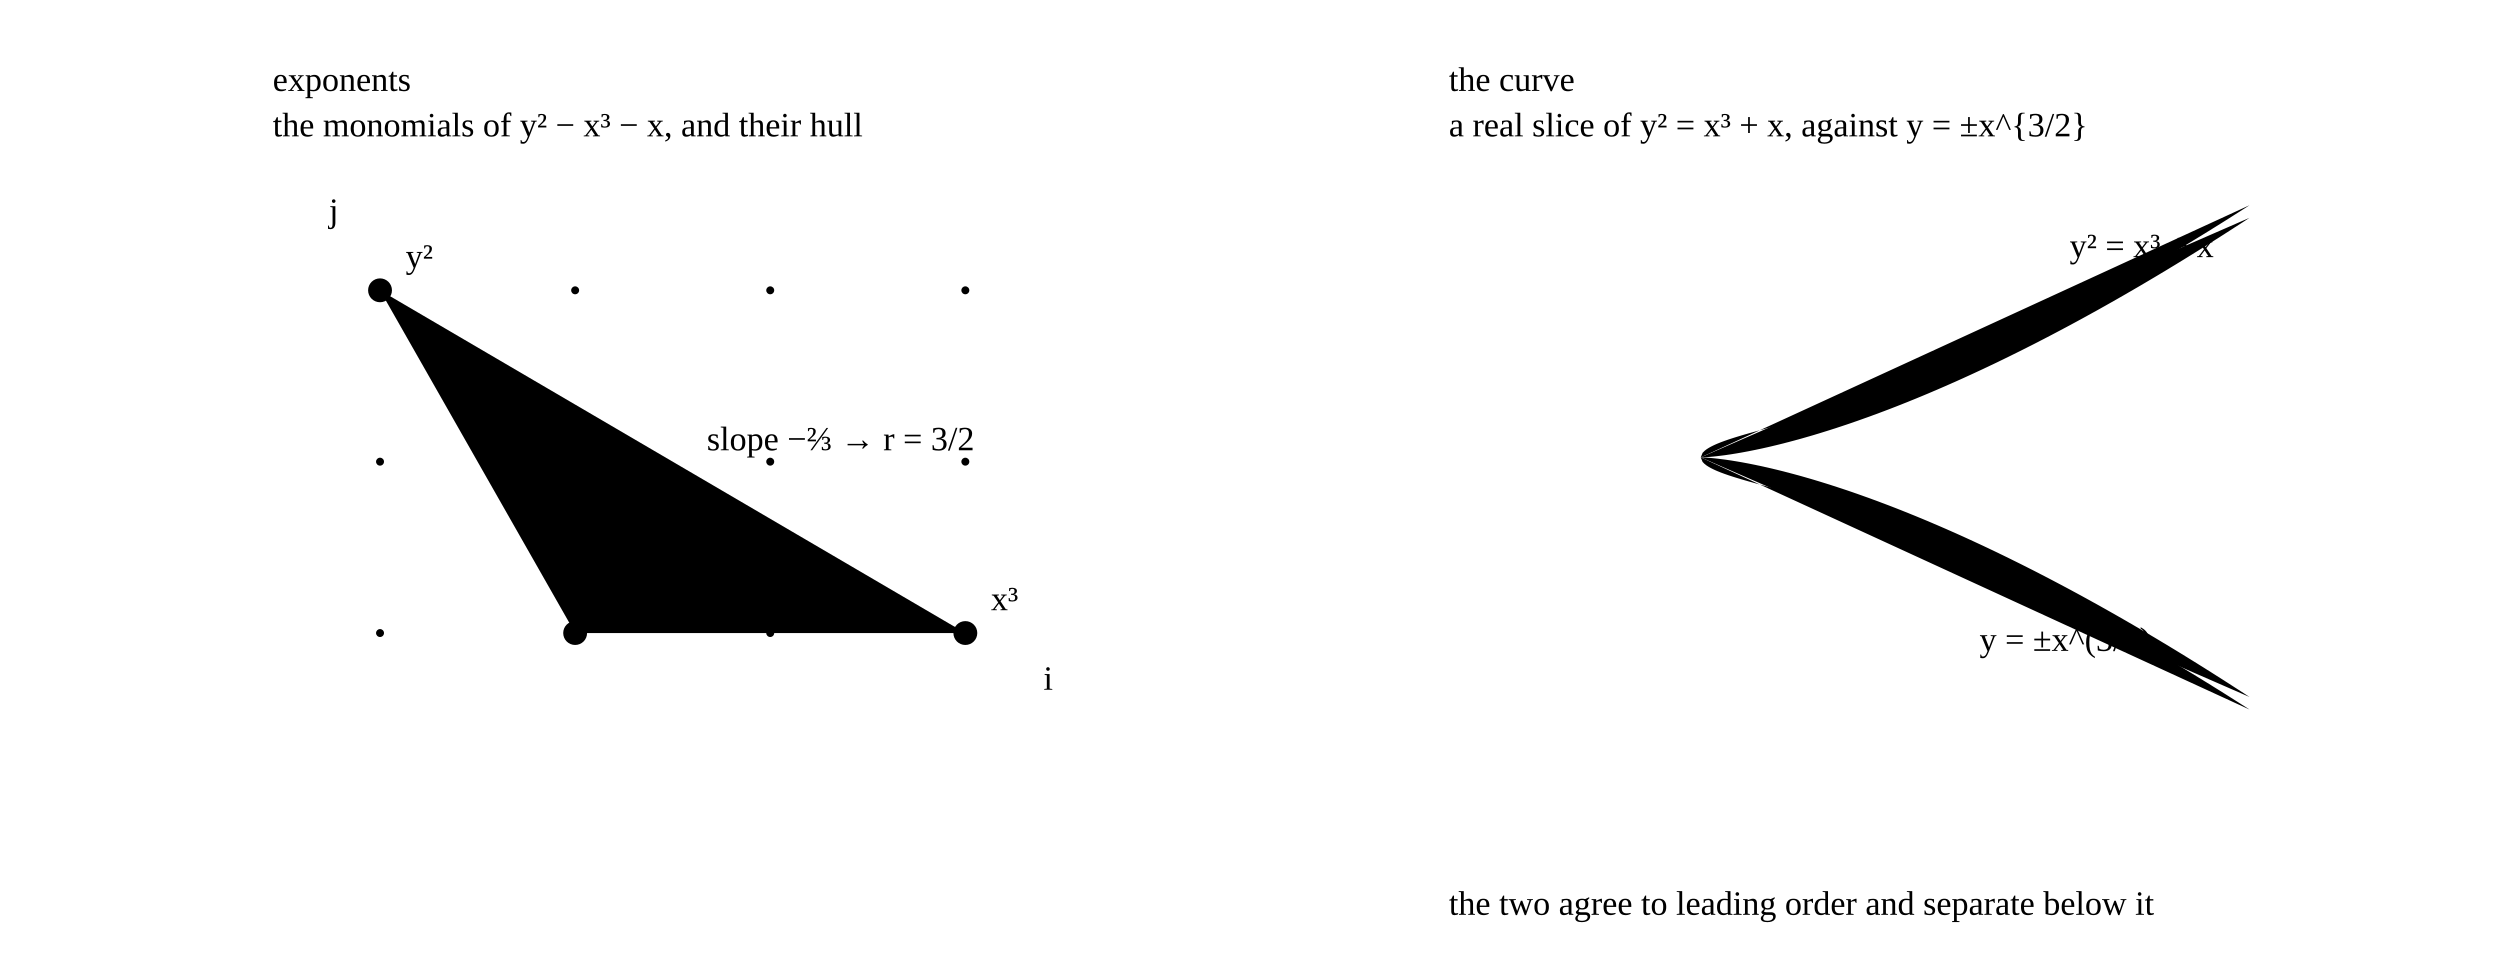
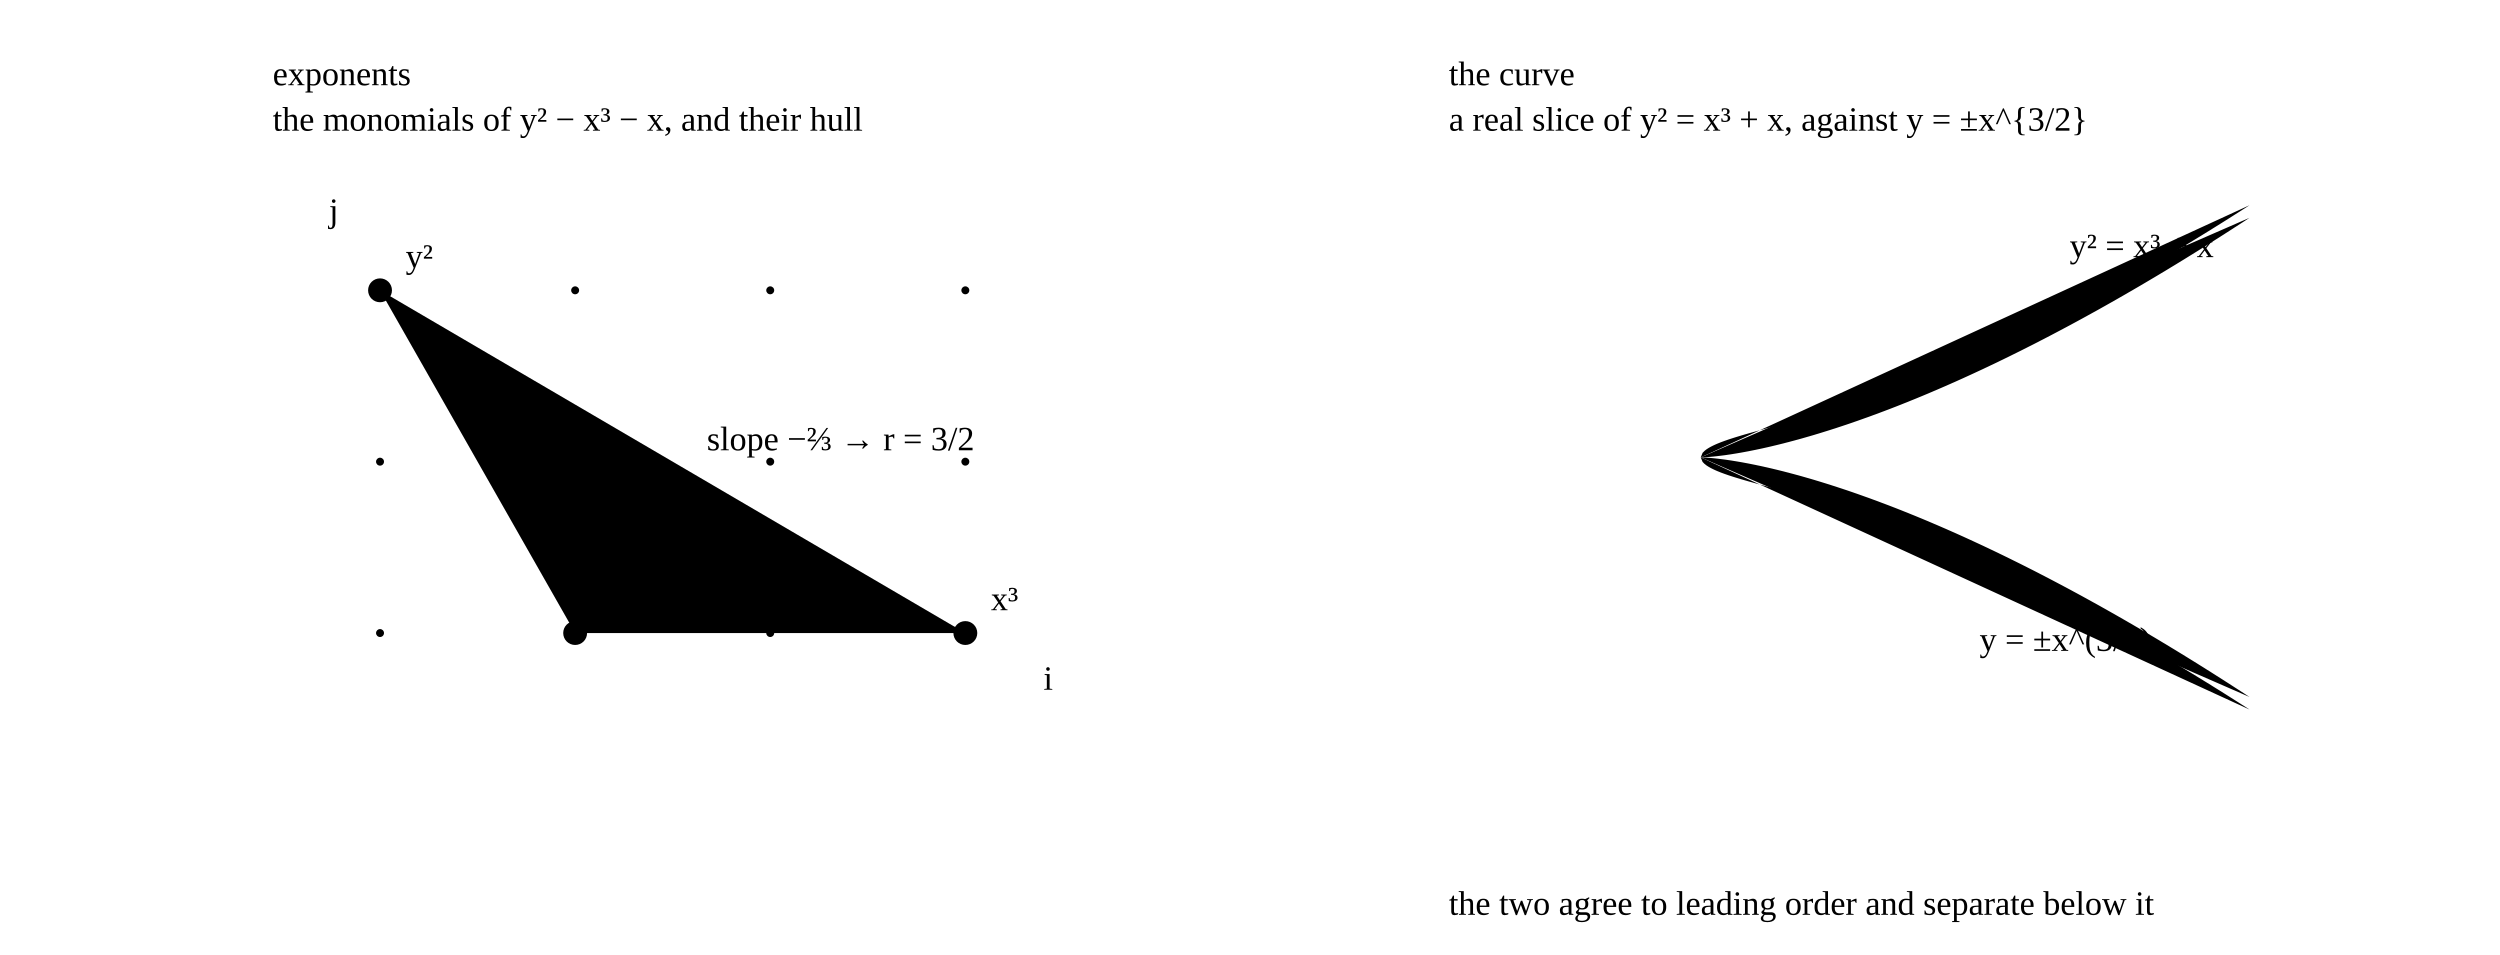
<svg xmlns="http://www.w3.org/2000/svg" viewBox="0 0 880 336" aria-hidden="true" focusable="false" preserveAspectRatio="xMidYMid meet">
-   <text class="lbl-ink ttl" x="96" y="32">exponents</text>
-   <text x="96" y="48">the monomials of y² − x³ − x, and their hull</text>
-   <text class="lbl-ink ttl" x="510" y="32">the curve</text>
-   <text x="510" y="48">a real slice of y² = x³ + x, against y = ±x^{3/2}</text>
+   <text class="lbl-ink ttl" x="96" y="30">exponents</text>
+   <text x="96" y="46">the monomials of y² − x³ − x, and their hull</text>
+   <text class="lbl-ink ttl" x="510" y="30">the curve</text>
+   <text x="510" y="46">a real slice of y² = x³ + x, against y = ±x^{3/2}</text>
  <circle class="lattice" cx="133.77" cy="222.83" r="1.4" />
  <circle class="lattice" cx="133.77" cy="162.51" r="1.4" />
  <circle class="lattice" cx="133.77" cy="102.19" r="1.4" />
  <circle class="lattice" cx="202.45" cy="222.83" r="1.4" />
  <circle class="lattice" cx="202.45" cy="162.51" r="1.4" />
  <circle class="lattice" cx="202.45" cy="102.19" r="1.4" />
  <circle class="lattice" cx="271.12" cy="222.83" r="1.4" />
  <circle class="lattice" cx="271.12" cy="162.51" r="1.4" />
  <circle class="lattice" cx="271.12" cy="102.19" r="1.4" />
  <circle class="lattice" cx="339.80" cy="222.83" r="1.4" />
  <circle class="lattice" cx="339.80" cy="162.51" r="1.4" />
  <circle class="lattice" cx="339.80" cy="102.19" r="1.4" />
  <path class="axis" d="M106.30 222.83L374.13 222.83" />
  <path class="axis" d="M133.77 246.95L133.77 72.03" />
  <text class="math lbl-ink" x="367.3" y="242.8">i</text>
  <text class="math lbl-ink" x="115.8" y="78.1">j</text>
  <path class="hull" d="M133.77 102.19L339.80 222.83L202.45 222.83Z" />
  <path class="edge" d="M133.77 102.19L339.80 222.83" />
  <circle class="dot" cx="133.77" cy="102.19" r="4.2" />
  <text class="math lbl-ink" x="142.8" y="94.2">y²</text>
  <circle class="dot" cx="339.80" cy="222.83" r="4.2" />
  <text class="math lbl-ink" x="348.8" y="214.8">x³</text>
  <circle class="dot" cx="202.45" cy="222.83" r="4.2" />
  <text class="math lbl-ink" x="211.4" y="214.8">x</text>
  <text class="lbl-mark" x="248.8" y="158.5">slope −⅔ → r = 3/2</text>
  <path class="curve-heavy" d="M598.67 161.00L599.31 159.40L599.96 158.74L600.60 158.23L601.25 157.80L601.90 157.42L602.54 157.08L603.19 156.76L603.84 156.46L604.48 156.18L605.13 155.92L605.77 155.66L606.42 155.42L607.07 155.18L607.71 154.96L608.36 154.73L609.00 154.52L609.65 154.31L610.30 154.10L610.94 153.90L611.59 153.70L612.23 153.51L612.88 153.31L613.53 153.12L614.17 152.93L614.82 152.75L615.46 152.56L616.11 152.38L616.76 152.20L617.40 152.02L618.05 151.84L618.69 151.66L619.34 151.48L619.99 151.31L620.63 151.13L621.28 150.95L621.92 150.78L622.57 150.60L623.22 150.43L623.86 150.25L624.51 150.08L625.15 149.90L625.80 149.73L626.45 149.55L627.09 149.37L627.74 149.20L628.38 149.02L629.03 148.84L629.68 148.66L630.32 148.49L630.97 148.31L631.61 148.13L632.26 147.95L632.91 147.77L633.55 147.58L634.20 147.40L634.85 147.22L635.49 147.03L636.14 146.85L636.78 146.66L637.43 146.48L638.08 146.29L638.72 146.10L639.37 145.91L640.01 145.72L640.66 145.53L641.31 145.34L641.95 145.15L642.60 144.95L643.24 144.76L643.89 144.56L644.54 144.36L645.18 144.16L645.83 143.96L646.47 143.76L647.12 143.56L647.77 143.36L648.41 143.16L649.06 142.95L649.70 142.75L650.35 142.54L651.00 142.33L651.64 142.12L652.29 141.91L652.93 141.70L653.58 141.49L654.23 141.27L654.87 141.06L655.52 140.84L656.16 140.62L656.81 140.41L657.46 140.19L658.10 139.97L658.75 139.74L659.39 139.52L660.04 139.30L660.69 139.07L661.33 138.84L661.98 138.62L662.62 138.39L663.27 138.16L663.92 137.93L664.56 137.69L665.21 137.46L665.86 137.22L666.50 136.99L667.15 136.75L667.79 136.51L668.44 136.27L669.09 136.03L669.73 135.79L670.38 135.55L671.02 135.30L671.67 135.06L672.32 134.81L672.96 134.57L673.61 134.32L674.25 134.07L674.90 133.82L675.55 133.56L676.19 133.31L676.84 133.06L677.48 132.80L678.13 132.54L678.78 132.29L679.42 132.03L680.07 131.77L680.71 131.51L681.36 131.24L682.01 130.98L682.65 130.72L683.30 130.45L683.94 130.19L684.59 129.92L685.24 129.65L685.88 129.38L686.53 129.11L687.17 128.84L687.82 128.56L688.47 128.29L689.11 128.01L689.76 127.74L690.40 127.46L691.05 127.18L691.70 126.90L692.34 126.62L692.99 126.34L693.63 126.05L694.28 125.77L694.93 125.49L695.57 125.20L696.22 124.91L696.87 124.62L697.51 124.34L698.16 124.05L698.80 123.75L699.45 123.46L700.10 123.17L700.74 122.87L701.39 122.58L702.03 122.28L702.68 121.98L703.33 121.69L703.97 121.39L704.62 121.09L705.26 120.78L705.91 120.48L706.56 120.18L707.20 119.87L707.85 119.57L708.49 119.26L709.14 118.95L709.79 118.65L710.43 118.34L711.08 118.03L711.72 117.71L712.37 117.40L713.02 117.09L713.66 116.77L714.31 116.46L714.95 116.14L715.60 115.83L716.25 115.51L716.89 115.19L717.54 114.87L718.18 114.55L718.83 114.22L719.48 113.90L720.12 113.58L720.77 113.25L721.41 112.93L722.06 112.60L722.71 112.27L723.35 111.94L724.00 111.61L724.64 111.28L725.29 110.95L725.94 110.62L726.58 110.29L727.23 109.95L727.88 109.62L728.52 109.28L729.17 108.94L729.81 108.61L730.46 108.27L731.11 107.93L731.75 107.59L732.40 107.25L733.04 106.90L733.69 106.56L734.34 106.22L734.98 105.87L735.63 105.52L736.27 105.18L736.92 104.83L737.57 104.48L738.21 104.13L738.86 103.78L739.50 103.43L740.15 103.08L740.80 102.73L741.44 102.37L742.09 102.02L742.73 101.66L743.38 101.30L744.03 100.95L744.67 100.59L745.32 100.23L745.96 99.87L746.61 99.51L747.26 99.15L747.90 98.79L748.55 98.42L749.19 98.06L749.84 97.69L750.49 97.33L751.13 96.96L751.78 96.59L752.42 96.22L753.07 95.86L753.72 95.49L754.36 95.11L755.01 94.74L755.65 94.37L756.30 94.00L756.95 93.62L757.59 93.25L758.24 92.87L758.89 92.50L759.53 92.12L760.18 91.74L760.82 91.36L761.47 90.98L762.12 90.60L762.76 90.22L763.41 89.84L764.05 89.45L764.70 89.07L765.35 88.68L765.99 88.30L766.64 87.91L767.28 87.53L767.93 87.14L768.58 86.75L769.22 86.36L769.87 85.97L770.51 85.58L771.16 85.19L771.81 84.79L772.45 84.40L773.10 84.01L773.74 83.61L774.39 83.22L775.04 82.82L775.68 82.42L776.33 82.02L776.97 81.63L777.62 81.23L778.27 80.83L778.91 80.42L779.56 80.02L780.20 79.62L780.85 79.22L781.50 78.81L782.14 78.41L782.79 78.00L783.43 77.60L784.08 77.19L784.73 76.78L785.37 76.37L786.02 75.96L786.66 75.55L787.31 75.14L787.96 74.73L788.60 74.32L789.25 73.90L789.90 73.49L790.54 73.08L791.19 72.66L791.83 72.24" />
  <path class="curve-heavy" d="M598.67 161.00L599.31 162.60L599.96 163.26L600.60 163.77L601.25 164.20L601.90 164.58L602.54 164.92L603.19 165.24L603.84 165.54L604.48 165.82L605.13 166.08L605.77 166.34L606.42 166.58L607.07 166.82L607.71 167.04L608.36 167.27L609.00 167.48L609.65 167.69L610.30 167.90L610.94 168.10L611.59 168.30L612.23 168.49L612.88 168.69L613.53 168.88L614.17 169.07L614.82 169.25L615.46 169.44L616.11 169.62L616.76 169.80L617.40 169.98L618.05 170.16L618.69 170.34L619.34 170.52L619.99 170.69L620.63 170.87L621.28 171.05L621.92 171.22L622.57 171.40L623.22 171.57L623.86 171.75L624.51 171.92L625.15 172.10L625.80 172.27L626.45 172.45L627.09 172.63L627.74 172.80L628.38 172.98L629.03 173.16L629.68 173.34L630.32 173.51L630.97 173.69L631.61 173.87L632.26 174.05L632.91 174.23L633.55 174.42L634.20 174.60L634.85 174.78L635.49 174.97L636.14 175.15L636.78 175.34L637.43 175.52L638.08 175.71L638.72 175.90L639.37 176.09L640.01 176.28L640.66 176.47L641.31 176.66L641.95 176.85L642.60 177.05L643.24 177.24L643.89 177.44L644.54 177.64L645.18 177.84L645.83 178.04L646.47 178.24L647.12 178.44L647.77 178.64L648.41 178.84L649.06 179.05L649.70 179.25L650.35 179.46L651.00 179.67L651.64 179.88L652.29 180.09L652.93 180.30L653.58 180.51L654.23 180.73L654.87 180.94L655.52 181.16L656.16 181.38L656.81 181.59L657.46 181.81L658.10 182.03L658.75 182.26L659.39 182.48L660.04 182.70L660.69 182.93L661.33 183.16L661.98 183.38L662.62 183.61L663.27 183.84L663.92 184.07L664.56 184.31L665.21 184.54L665.86 184.78L666.50 185.01L667.15 185.25L667.79 185.49L668.44 185.73L669.09 185.97L669.73 186.21L670.38 186.45L671.02 186.70L671.67 186.94L672.32 187.19L672.96 187.43L673.61 187.68L674.25 187.93L674.90 188.18L675.55 188.44L676.19 188.69L676.84 188.94L677.48 189.20L678.13 189.46L678.78 189.71L679.42 189.97L680.07 190.23L680.71 190.49L681.36 190.76L682.01 191.02L682.65 191.28L683.30 191.55L683.94 191.81L684.59 192.08L685.24 192.35L685.88 192.62L686.53 192.89L687.17 193.16L687.82 193.44L688.47 193.71L689.11 193.99L689.76 194.26L690.40 194.54L691.05 194.82L691.70 195.10L692.34 195.38L692.99 195.66L693.63 195.95L694.28 196.23L694.93 196.51L695.57 196.80L696.22 197.09L696.87 197.38L697.51 197.66L698.16 197.95L698.80 198.25L699.45 198.54L700.10 198.83L700.74 199.13L701.39 199.42L702.03 199.72L702.68 200.02L703.33 200.31L703.97 200.61L704.62 200.91L705.26 201.22L705.91 201.52L706.56 201.82L707.20 202.13L707.85 202.43L708.49 202.74L709.14 203.05L709.79 203.35L710.43 203.66L711.08 203.97L711.72 204.29L712.37 204.60L713.02 204.91L713.66 205.23L714.31 205.54L714.95 205.86L715.60 206.17L716.25 206.49L716.89 206.81L717.54 207.13L718.18 207.45L718.83 207.78L719.48 208.10L720.12 208.42L720.77 208.75L721.41 209.07L722.06 209.40L722.71 209.73L723.35 210.06L724.00 210.39L724.64 210.72L725.29 211.05L725.94 211.38L726.58 211.71L727.23 212.05L727.88 212.38L728.52 212.72L729.17 213.06L729.81 213.39L730.46 213.73L731.11 214.07L731.75 214.41L732.40 214.75L733.04 215.10L733.69 215.44L734.34 215.78L734.98 216.13L735.63 216.48L736.27 216.82L736.92 217.17L737.57 217.52L738.21 217.87L738.86 218.22L739.50 218.57L740.15 218.92L740.80 219.27L741.44 219.63L742.09 219.98L742.73 220.34L743.38 220.70L744.03 221.05L744.67 221.41L745.32 221.77L745.96 222.13L746.61 222.49L747.26 222.85L747.90 223.21L748.55 223.58L749.19 223.94L749.84 224.31L750.49 224.67L751.13 225.04L751.78 225.41L752.42 225.78L753.07 226.14L753.72 226.51L754.36 226.89L755.01 227.26L755.65 227.63L756.30 228.00L756.95 228.38L757.59 228.75L758.24 229.13L758.89 229.50L759.53 229.88L760.18 230.26L760.82 230.64L761.47 231.02L762.12 231.40L762.76 231.78L763.41 232.16L764.05 232.55L764.70 232.93L765.35 233.32L765.99 233.70L766.64 234.09L767.28 234.47L767.93 234.86L768.58 235.25L769.22 235.64L769.87 236.03L770.51 236.42L771.16 236.81L771.81 237.21L772.45 237.60L773.10 237.99L773.74 238.39L774.39 238.78L775.04 239.18L775.68 239.58L776.33 239.98L776.97 240.37L777.62 240.77L778.27 241.17L778.91 241.58L779.56 241.98L780.20 242.38L780.85 242.78L781.50 243.19L782.14 243.59L782.79 244.00L783.43 244.40L784.08 244.81L784.73 245.22L785.37 245.63L786.02 246.04L786.66 246.45L787.31 246.86L787.96 247.27L788.60 247.68L789.25 248.10L789.90 248.51L790.54 248.92L791.19 249.34L791.83 249.76" />
  <path class="dashed" d="M598.67 161.00L599.31 160.98L599.96 160.95L600.60 160.92L601.25 160.87L601.90 160.82L602.54 160.76L603.19 160.70L603.84 160.63L604.48 160.56L605.13 160.48L605.77 160.40L606.42 160.32L607.07 160.24L607.71 160.15L608.36 160.05L609.00 159.96L609.65 159.86L610.30 159.75L610.94 159.65L611.59 159.54L612.23 159.43L612.88 159.32L613.53 159.20L614.17 159.08L614.82 158.96L615.46 158.84L616.11 158.71L616.76 158.58L617.40 158.45L618.05 158.32L618.69 158.18L619.34 158.05L619.99 157.91L620.63 157.77L621.28 157.62L621.92 157.48L622.57 157.33L623.22 157.18L623.86 157.03L624.51 156.87L625.15 156.72L625.80 156.56L626.45 156.40L627.09 156.24L627.74 156.08L628.38 155.91L629.03 155.74L629.68 155.58L630.32 155.40L630.97 155.23L631.61 155.06L632.26 154.88L632.91 154.71L633.55 154.53L634.20 154.35L634.85 154.16L635.49 153.98L636.14 153.79L636.78 153.61L637.43 153.42L638.08 153.23L638.72 153.04L639.37 152.84L640.01 152.65L640.66 152.45L641.31 152.25L641.95 152.05L642.60 151.85L643.24 151.65L643.89 151.45L644.54 151.24L645.18 151.03L645.83 150.83L646.47 150.62L647.12 150.40L647.77 150.19L648.41 149.98L649.06 149.76L649.70 149.55L650.35 149.33L651.00 149.11L651.64 148.89L652.29 148.67L652.93 148.44L653.58 148.22L654.23 147.99L654.87 147.76L655.52 147.53L656.16 147.30L656.81 147.07L657.46 146.84L658.10 146.61L658.75 146.37L659.39 146.13L660.04 145.90L660.69 145.66L661.33 145.42L661.98 145.17L662.62 144.93L663.27 144.69L663.92 144.44L664.56 144.20L665.21 143.95L665.86 143.70L666.50 143.45L667.15 143.20L667.79 142.95L668.44 142.69L669.09 142.44L669.73 142.18L670.38 141.92L671.02 141.67L671.67 141.41L672.32 141.14L672.96 140.88L673.61 140.62L674.25 140.36L674.90 140.09L675.55 139.82L676.19 139.56L676.84 139.29L677.48 139.02L678.13 138.75L678.78 138.48L679.42 138.20L680.07 137.93L680.71 137.65L681.36 137.38L682.01 137.10L682.65 136.82L683.30 136.54L683.94 136.26L684.59 135.98L685.24 135.70L685.88 135.41L686.53 135.13L687.17 134.84L687.82 134.56L688.47 134.27L689.11 133.98L689.76 133.69L690.40 133.40L691.05 133.11L691.70 132.81L692.34 132.52L692.99 132.22L693.63 131.93L694.28 131.63L694.93 131.33L695.57 131.03L696.22 130.73L696.87 130.43L697.51 130.13L698.16 129.83L698.80 129.52L699.45 129.22L700.10 128.91L700.74 128.60L701.39 128.30L702.03 127.99L702.68 127.68L703.33 127.37L703.97 127.05L704.62 126.74L705.26 126.43L705.91 126.11L706.56 125.80L707.20 125.48L707.85 125.16L708.49 124.84L709.14 124.52L709.79 124.20L710.43 123.88L711.08 123.56L711.72 123.24L712.37 122.91L713.02 122.59L713.66 122.26L714.31 121.93L714.95 121.61L715.60 121.28L716.25 120.95L716.89 120.62L717.54 120.29L718.18 119.95L718.83 119.62L719.48 119.29L720.12 118.95L720.77 118.62L721.41 118.28L722.06 117.94L722.71 117.60L723.35 117.26L724.00 116.92L724.64 116.58L725.29 116.24L725.94 115.90L726.58 115.55L727.23 115.21L727.88 114.86L728.52 114.52L729.17 114.17L729.81 113.82L730.46 113.47L731.11 113.12L731.75 112.77L732.40 112.42L733.04 112.07L733.69 111.71L734.34 111.36L734.98 111.00L735.63 110.65L736.27 110.29L736.92 109.93L737.57 109.58L738.21 109.22L738.86 108.86L739.50 108.50L740.15 108.13L740.80 107.77L741.44 107.41L742.09 107.04L742.73 106.68L743.38 106.31L744.03 105.95L744.67 105.58L745.32 105.21L745.96 104.84L746.61 104.47L747.26 104.10L747.90 103.73L748.55 103.36L749.19 102.98L749.84 102.61L750.49 102.24L751.13 101.86L751.78 101.48L752.42 101.11L753.07 100.73L753.72 100.35L754.36 99.97L755.01 99.59L755.65 99.21L756.30 98.83L756.95 98.44L757.59 98.06L758.24 97.68L758.89 97.29L759.53 96.91L760.18 96.52L760.82 96.13L761.47 95.74L762.12 95.36L762.76 94.97L763.41 94.58L764.05 94.18L764.70 93.79L765.35 93.40L765.99 93.01L766.64 92.61L767.28 92.22L767.93 91.82L768.58 91.43L769.22 91.03L769.87 90.63L770.51 90.23L771.16 89.83L771.81 89.43L772.45 89.03L773.10 88.63L773.74 88.23L774.39 87.82L775.04 87.42L775.68 87.02L776.33 86.61L776.97 86.20L777.62 85.80L778.27 85.39L778.91 84.98L779.56 84.57L780.20 84.16L780.85 83.75L781.50 83.34L782.14 82.93L782.79 82.52L783.43 82.10L784.08 81.69L784.73 81.27L785.37 80.86L786.02 80.44L786.66 80.02L787.31 79.61L787.96 79.19L788.60 78.77L789.25 78.35L789.90 77.93L790.54 77.51L791.19 77.08L791.83 76.66" />
  <path class="dashed" d="M598.67 161.00L599.31 161.02L599.96 161.05L600.60 161.08L601.25 161.13L601.90 161.18L602.54 161.24L603.19 161.30L603.84 161.37L604.48 161.44L605.13 161.52L605.77 161.60L606.42 161.68L607.07 161.76L607.71 161.85L608.36 161.95L609.00 162.04L609.65 162.14L610.30 162.25L610.94 162.35L611.59 162.46L612.23 162.57L612.88 162.68L613.53 162.80L614.17 162.92L614.82 163.04L615.46 163.16L616.11 163.29L616.76 163.42L617.40 163.55L618.05 163.68L618.69 163.82L619.34 163.95L619.99 164.09L620.63 164.23L621.28 164.38L621.92 164.52L622.57 164.67L623.22 164.82L623.86 164.97L624.51 165.13L625.15 165.28L625.80 165.44L626.45 165.60L627.09 165.76L627.74 165.92L628.38 166.09L629.03 166.26L629.68 166.42L630.32 166.60L630.97 166.77L631.61 166.94L632.26 167.12L632.91 167.29L633.55 167.47L634.20 167.65L634.85 167.84L635.49 168.02L636.14 168.21L636.78 168.39L637.43 168.58L638.08 168.77L638.72 168.96L639.37 169.16L640.01 169.35L640.66 169.55L641.31 169.75L641.95 169.95L642.60 170.15L643.24 170.35L643.89 170.55L644.54 170.76L645.18 170.97L645.83 171.17L646.47 171.38L647.12 171.60L647.77 171.81L648.41 172.02L649.06 172.24L649.70 172.45L650.35 172.67L651.00 172.89L651.64 173.11L652.29 173.33L652.93 173.56L653.58 173.78L654.23 174.01L654.87 174.24L655.52 174.47L656.16 174.70L656.81 174.93L657.46 175.16L658.10 175.39L658.75 175.63L659.39 175.87L660.04 176.10L660.69 176.34L661.33 176.58L661.98 176.83L662.62 177.07L663.27 177.31L663.92 177.56L664.56 177.80L665.21 178.05L665.86 178.30L666.50 178.55L667.15 178.80L667.79 179.05L668.44 179.31L669.09 179.56L669.73 179.82L670.38 180.08L671.02 180.33L671.67 180.59L672.32 180.86L672.96 181.12L673.61 181.38L674.25 181.64L674.90 181.91L675.55 182.18L676.19 182.44L676.84 182.71L677.48 182.98L678.13 183.25L678.78 183.52L679.42 183.80L680.07 184.07L680.71 184.35L681.36 184.62L682.01 184.90L682.65 185.18L683.30 185.46L683.94 185.74L684.59 186.02L685.24 186.30L685.88 186.59L686.53 186.87L687.17 187.16L687.82 187.44L688.47 187.73L689.11 188.02L689.76 188.31L690.40 188.60L691.05 188.89L691.70 189.19L692.34 189.48L692.99 189.78L693.63 190.07L694.28 190.37L694.93 190.67L695.57 190.97L696.22 191.27L696.87 191.57L697.51 191.87L698.16 192.17L698.80 192.48L699.45 192.78L700.10 193.09L700.74 193.40L701.39 193.70L702.03 194.01L702.68 194.32L703.33 194.63L703.97 194.95L704.62 195.26L705.26 195.57L705.91 195.89L706.56 196.20L707.20 196.52L707.85 196.84L708.49 197.16L709.14 197.48L709.79 197.80L710.43 198.12L711.08 198.44L711.72 198.76L712.37 199.09L713.02 199.41L713.66 199.74L714.31 200.07L714.95 200.39L715.60 200.72L716.25 201.05L716.89 201.38L717.54 201.71L718.18 202.05L718.83 202.38L719.48 202.71L720.12 203.05L720.77 203.38L721.41 203.72L722.06 204.06L722.71 204.40L723.35 204.74L724.00 205.08L724.64 205.42L725.29 205.76L725.94 206.10L726.58 206.45L727.23 206.79L727.88 207.14L728.52 207.48L729.17 207.83L729.81 208.18L730.46 208.53L731.11 208.88L731.75 209.23L732.40 209.58L733.04 209.93L733.69 210.29L734.34 210.64L734.98 211.00L735.63 211.35L736.27 211.71L736.92 212.07L737.57 212.42L738.21 212.78L738.86 213.14L739.50 213.50L740.15 213.87L740.80 214.23L741.44 214.59L742.09 214.96L742.73 215.32L743.38 215.69L744.03 216.05L744.67 216.42L745.32 216.79L745.96 217.16L746.61 217.53L747.26 217.90L747.90 218.27L748.55 218.64L749.19 219.02L749.84 219.39L750.49 219.76L751.13 220.14L751.78 220.52L752.42 220.89L753.07 221.27L753.72 221.65L754.36 222.03L755.01 222.41L755.65 222.79L756.30 223.17L756.95 223.56L757.59 223.94L758.24 224.32L758.89 224.71L759.53 225.09L760.18 225.48L760.82 225.87L761.47 226.26L762.12 226.64L762.76 227.03L763.41 227.42L764.05 227.82L764.70 228.21L765.35 228.60L765.99 228.99L766.64 229.39L767.28 229.78L767.93 230.18L768.58 230.57L769.22 230.97L769.87 231.37L770.51 231.77L771.16 232.17L771.81 232.57L772.45 232.97L773.10 233.37L773.74 233.77L774.39 234.18L775.04 234.58L775.68 234.98L776.33 235.39L776.97 235.80L777.62 236.20L778.27 236.61L778.91 237.02L779.56 237.43L780.20 237.84L780.85 238.25L781.50 238.66L782.14 239.07L782.79 239.48L783.43 239.90L784.08 240.31L784.73 240.73L785.37 241.14L786.02 241.56L786.66 241.98L787.31 242.39L787.96 242.81L788.60 243.23L789.25 243.65L789.90 244.07L790.54 244.49L791.19 244.92L791.83 245.34" />
  <path class="axis" d="M516.33 161.00L791.83 161.00" />
  <path class="axis" d="M598.67 252.83L598.67 69.17" />
  <text class="math lbl-ink" x="728.5" y="90.5">y² = x³ + x</text>
  <text class="lbl-mark math" x="696.8" y="229.1">y = ±x^(3/2)</text>
  <text class="lbl-faint" x="510" y="322">the two agree to leading order and separate below it</text>
</svg>
